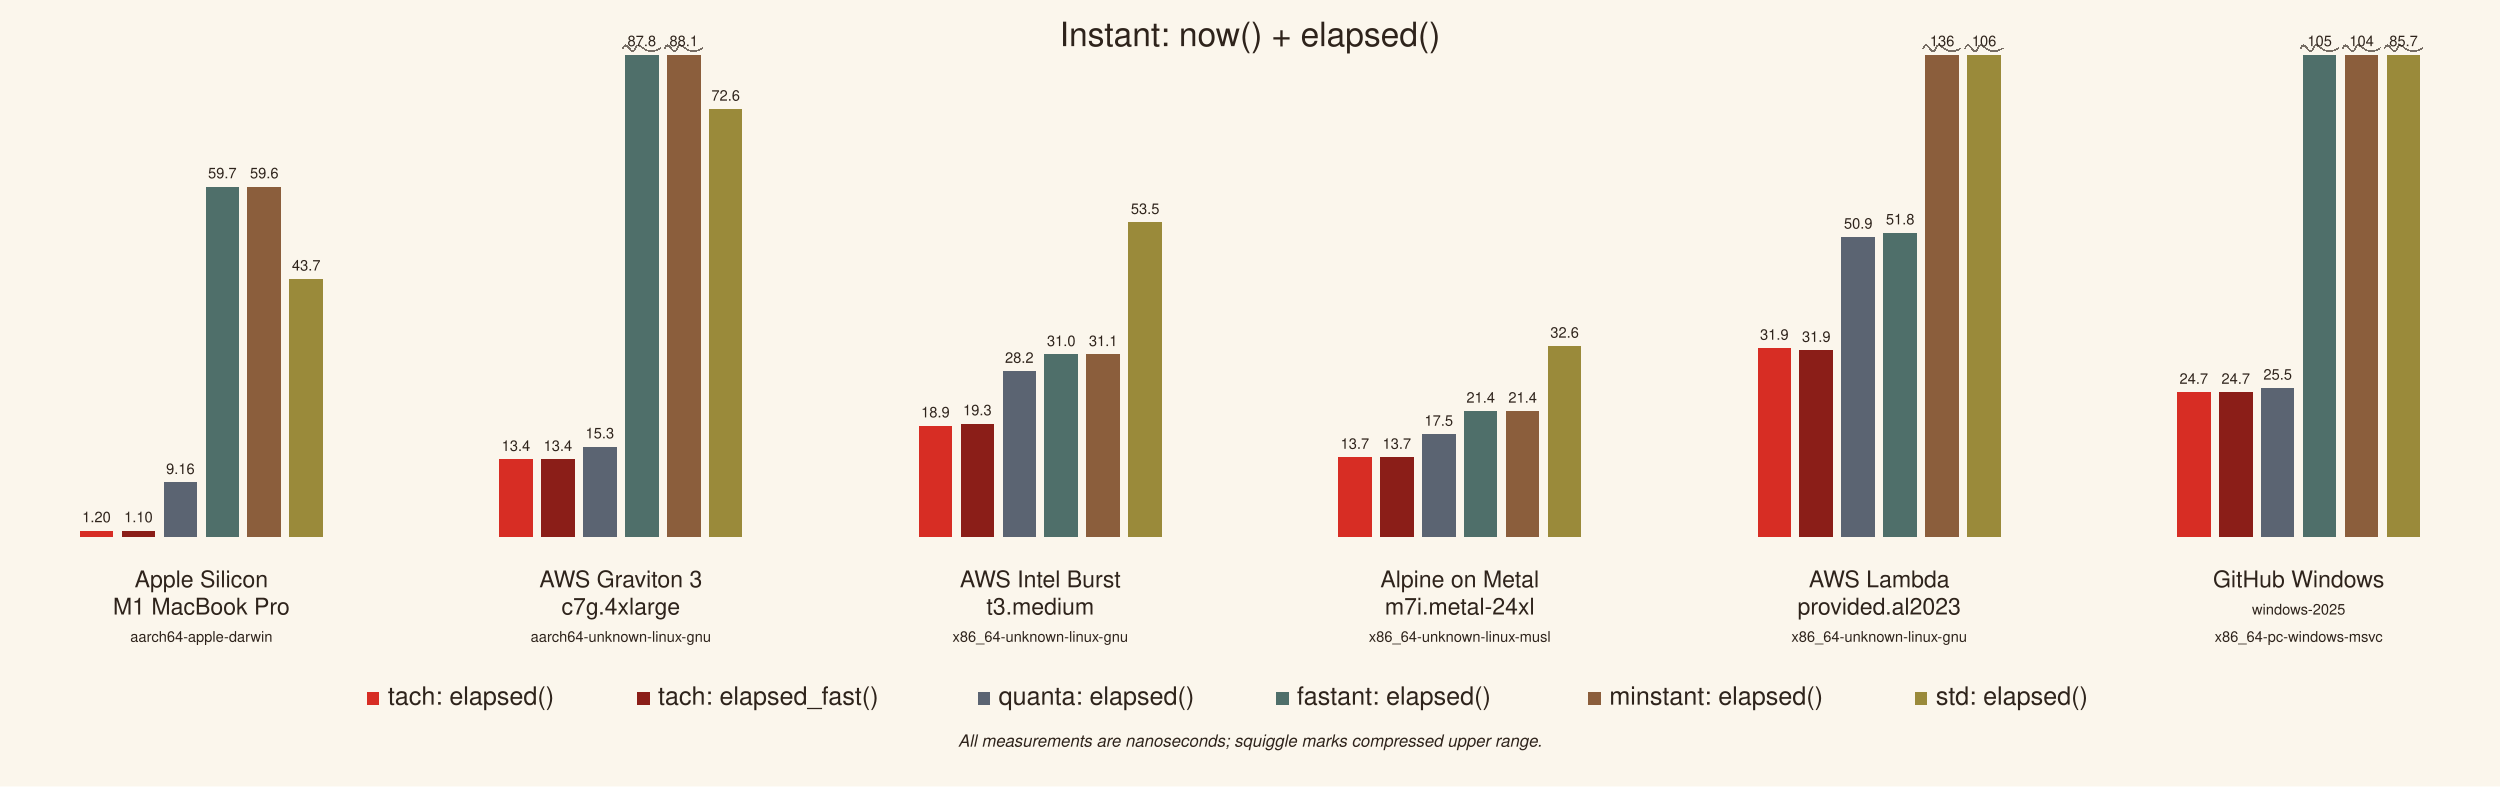
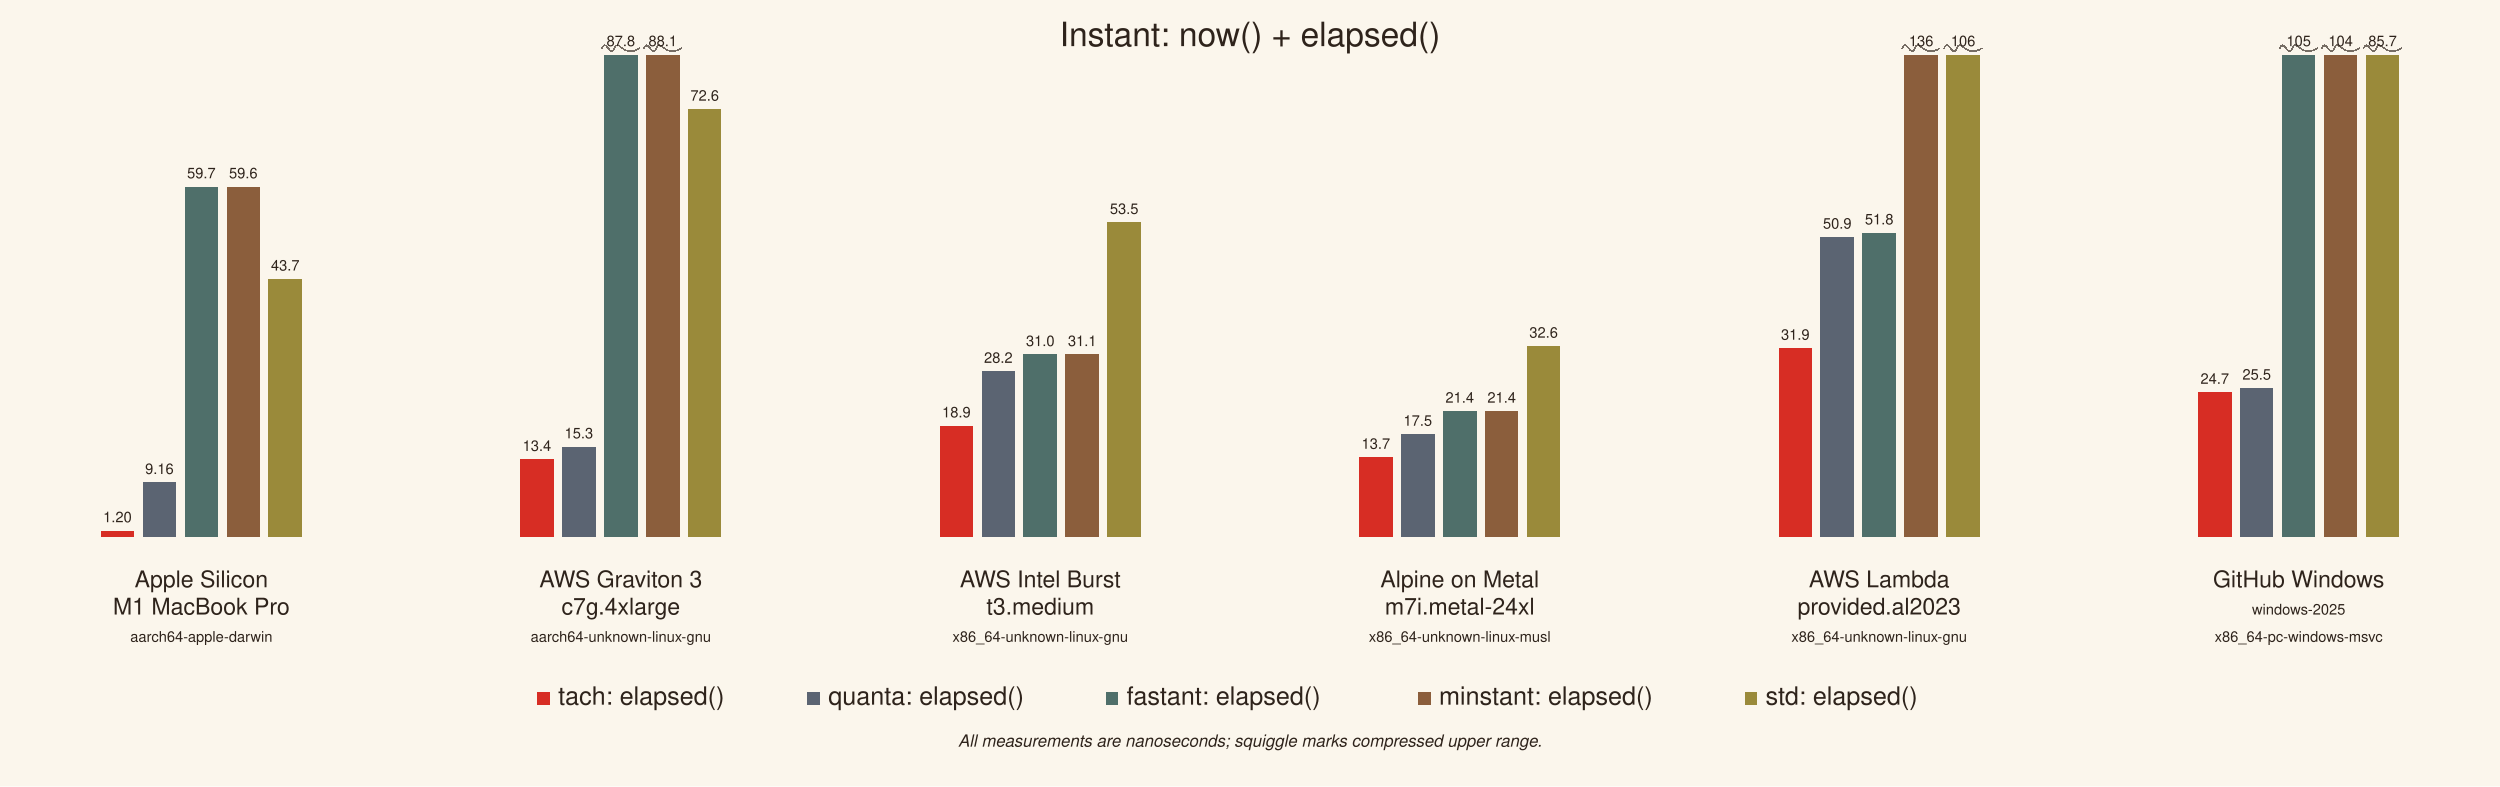
<svg xmlns="http://www.w3.org/2000/svg" width="1192" height="375" viewBox="0 0 1192 375">
  <rect width="1192" height="375" fill="#FBF6EC" />
  <g shape-rendering="crispEdges">
    <text x="596" y="22" text-anchor="middle" font-family="Avenir Next, Helvetica, Arial, sans-serif" font-size="16" fill="#2E231B">Instant: now() + elapsed()</text>
-     <rect x="174.92" y="330" width="6" height="6" fill="#D72D24" />
-     <text x="184.92" y="336" text-anchor="start" font-family="Avenir Next, Helvetica, Arial, sans-serif" font-size="12" fill="#2E231B">tach: elapsed()</text>
-     <rect x="303.72" y="330" width="6" height="6" fill="#8B1E18" />
-     <text x="313.72" y="336" text-anchor="start" font-family="Avenir Next, Helvetica, Arial, sans-serif" font-size="12" fill="#2E231B">tach: elapsed_fast()</text>
-     <rect x="466.12" y="330" width="6" height="6" fill="#5B6472" />
-     <text x="476.12" y="336" text-anchor="start" font-family="Avenir Next, Helvetica, Arial, sans-serif" font-size="12" fill="#2E231B">quanta: elapsed()</text>
-     <rect x="608.36" y="330" width="6" height="6" fill="#4F6F6A" />
-     <text x="618.36" y="336" text-anchor="start" font-family="Avenir Next, Helvetica, Arial, sans-serif" font-size="12" fill="#2E231B">fastant: elapsed()</text>
-     <rect x="757.32" y="330" width="6" height="6" fill="#8B5E3C" />
-     <text x="767.32" y="336" text-anchor="start" font-family="Avenir Next, Helvetica, Arial, sans-serif" font-size="12" fill="#2E231B">minstant: elapsed()</text>
-     <rect x="913" y="330" width="6" height="6" fill="#9A8A3A" />
-     <text x="923" y="336" text-anchor="start" font-family="Avenir Next, Helvetica, Arial, sans-serif" font-size="12" fill="#2E231B">std: elapsed()</text>
+     <rect x="256.12" y="330" width="6" height="6" fill="#D72D24" />
+     <text x="266.12" y="336" text-anchor="start" font-family="Avenir Next, Helvetica, Arial, sans-serif" font-size="12" fill="#2E231B">tach: elapsed()</text>
+     <rect x="384.92" y="330" width="6" height="6" fill="#5B6472" />
+     <text x="394.92" y="336" text-anchor="start" font-family="Avenir Next, Helvetica, Arial, sans-serif" font-size="12" fill="#2E231B">quanta: elapsed()</text>
+     <rect x="527.16" y="330" width="6" height="6" fill="#4F6F6A" />
+     <text x="537.16" y="336" text-anchor="start" font-family="Avenir Next, Helvetica, Arial, sans-serif" font-size="12" fill="#2E231B">fastant: elapsed()</text>
+     <rect x="676.12" y="330" width="6" height="6" fill="#8B5E3C" />
+     <text x="686.12" y="336" text-anchor="start" font-family="Avenir Next, Helvetica, Arial, sans-serif" font-size="12" fill="#2E231B">minstant: elapsed()</text>
+     <rect x="831.8" y="330" width="6" height="6" fill="#9A8A3A" />
+     <text x="841.8" y="336" text-anchor="start" font-family="Avenir Next, Helvetica, Arial, sans-serif" font-size="12" fill="#2E231B">std: elapsed()</text>
    <text x="596" y="356" text-anchor="middle" font-family="Avenir Next, Helvetica, Arial, sans-serif" font-size="8" font-style="italic" fill="#2E231B">All measurements are nanoseconds; squiggle marks compressed upper range.</text>
-     <rect x="38" y="253" width="16" height="3" fill="#D72D24" />
-     <text x="46" y="249" text-anchor="middle" font-family="Avenir Next, Helvetica, Arial, sans-serif" font-size="7" fill="#2E231B">1.20</text>
-     <rect x="58" y="253" width="16" height="3" fill="#8B1E18" />
-     <text x="66" y="249" text-anchor="middle" font-family="Avenir Next, Helvetica, Arial, sans-serif" font-size="7" fill="#2E231B">1.10</text>
-     <rect x="78" y="230" width="16" height="26" fill="#5B6472" />
-     <text x="86" y="226" text-anchor="middle" font-family="Avenir Next, Helvetica, Arial, sans-serif" font-size="7" fill="#2E231B">9.16</text>
-     <rect x="98" y="89" width="16" height="167" fill="#4F6F6A" />
-     <text x="106" y="85" text-anchor="middle" font-family="Avenir Next, Helvetica, Arial, sans-serif" font-size="7" fill="#2E231B">59.7</text>
-     <rect x="118" y="89" width="16" height="167" fill="#8B5E3C" />
-     <text x="126" y="85" text-anchor="middle" font-family="Avenir Next, Helvetica, Arial, sans-serif" font-size="7" fill="#2E231B">59.6</text>
-     <rect x="138" y="133" width="16" height="123" fill="#9A8A3A" />
-     <text x="146" y="129" text-anchor="middle" font-family="Avenir Next, Helvetica, Arial, sans-serif" font-size="7" fill="#2E231B">43.7</text>
+     <rect x="48" y="253" width="16" height="3" fill="#D72D24" />
+     <text x="56" y="249" text-anchor="middle" font-family="Avenir Next, Helvetica, Arial, sans-serif" font-size="7" fill="#2E231B">1.20</text>
+     <rect x="68" y="230" width="16" height="26" fill="#5B6472" />
+     <text x="76" y="226" text-anchor="middle" font-family="Avenir Next, Helvetica, Arial, sans-serif" font-size="7" fill="#2E231B">9.16</text>
+     <rect x="88" y="89" width="16" height="167" fill="#4F6F6A" />
+     <text x="96" y="85" text-anchor="middle" font-family="Avenir Next, Helvetica, Arial, sans-serif" font-size="7" fill="#2E231B">59.7</text>
+     <rect x="108" y="89" width="16" height="167" fill="#8B5E3C" />
+     <text x="116" y="85" text-anchor="middle" font-family="Avenir Next, Helvetica, Arial, sans-serif" font-size="7" fill="#2E231B">59.6</text>
+     <rect x="128" y="133" width="16" height="123" fill="#9A8A3A" />
+     <text x="136" y="129" text-anchor="middle" font-family="Avenir Next, Helvetica, Arial, sans-serif" font-size="7" fill="#2E231B">43.7</text>
    <text x="96" y="280" text-anchor="middle" font-family="Avenir Next, Helvetica, Arial, sans-serif" font-size="11" fill="#2E231B">Apple Silicon</text>
    <text x="96" y="293" text-anchor="middle" font-family="Avenir Next, Helvetica, Arial, sans-serif" font-size="11" fill="#2E231B">M1 MacBook Pro</text>
    <text x="96" y="306" text-anchor="middle" font-family="Avenir Next, Helvetica, Arial, sans-serif" font-size="7" fill="#2E231B">aarch64-apple-darwin</text>
-     <rect x="238" y="219" width="16" height="37" fill="#D72D24" />
-     <text x="246" y="215" text-anchor="middle" font-family="Avenir Next, Helvetica, Arial, sans-serif" font-size="7" fill="#2E231B">13.4</text>
-     <rect x="258" y="219" width="16" height="37" fill="#8B1E18" />
-     <text x="266" y="215" text-anchor="middle" font-family="Avenir Next, Helvetica, Arial, sans-serif" font-size="7" fill="#2E231B">13.4</text>
-     <rect x="278" y="213" width="16" height="43" fill="#5B6472" />
-     <text x="286" y="209" text-anchor="middle" font-family="Avenir Next, Helvetica, Arial, sans-serif" font-size="7" fill="#2E231B">15.3</text>
-     <rect x="298" y="26" width="16" height="230" fill="#4F6F6A" />
-     <path d="M297 23 C299 18 301 28 303 23 S307 28 315 23" stroke="#FBF6EC" stroke-width="4" fill="none" stroke-linecap="round" />
-     <path d="M297 23 C299 18 301 28 303 23 S307 28 315 23" stroke="#2E231B" stroke-width="0.8" fill="none" stroke-linecap="round" opacity="0.65" />
-     <text x="306" y="22" text-anchor="middle" font-family="Avenir Next, Helvetica, Arial, sans-serif" font-size="7" fill="#2E231B">87.8</text>
-     <rect x="318" y="26" width="16" height="230" fill="#8B5E3C" />
-     <path d="M317 23 C319 18 321 28 323 23 S327 28 335 23" stroke="#FBF6EC" stroke-width="4" fill="none" stroke-linecap="round" />
-     <path d="M317 23 C319 18 321 28 323 23 S327 28 335 23" stroke="#2E231B" stroke-width="0.8" fill="none" stroke-linecap="round" opacity="0.65" />
-     <text x="326" y="22" text-anchor="middle" font-family="Avenir Next, Helvetica, Arial, sans-serif" font-size="7" fill="#2E231B">88.1</text>
-     <rect x="338" y="52" width="16" height="204" fill="#9A8A3A" />
-     <text x="346" y="48" text-anchor="middle" font-family="Avenir Next, Helvetica, Arial, sans-serif" font-size="7" fill="#2E231B">72.6</text>
+     <rect x="248" y="219" width="16" height="37" fill="#D72D24" />
+     <text x="256" y="215" text-anchor="middle" font-family="Avenir Next, Helvetica, Arial, sans-serif" font-size="7" fill="#2E231B">13.4</text>
+     <rect x="268" y="213" width="16" height="43" fill="#5B6472" />
+     <text x="276" y="209" text-anchor="middle" font-family="Avenir Next, Helvetica, Arial, sans-serif" font-size="7" fill="#2E231B">15.3</text>
+     <rect x="288" y="26" width="16" height="230" fill="#4F6F6A" />
+     <path d="M287 23 C289 18 291 28 293 23 S297 28 305 23" stroke="#FBF6EC" stroke-width="4" fill="none" stroke-linecap="round" />
+     <path d="M287 23 C289 18 291 28 293 23 S297 28 305 23" stroke="#2E231B" stroke-width="0.8" fill="none" stroke-linecap="round" opacity="0.65" />
+     <text x="296" y="22" text-anchor="middle" font-family="Avenir Next, Helvetica, Arial, sans-serif" font-size="7" fill="#2E231B">87.8</text>
+     <rect x="308" y="26" width="16" height="230" fill="#8B5E3C" />
+     <path d="M307 23 C309 18 311 28 313 23 S317 28 325 23" stroke="#FBF6EC" stroke-width="4" fill="none" stroke-linecap="round" />
+     <path d="M307 23 C309 18 311 28 313 23 S317 28 325 23" stroke="#2E231B" stroke-width="0.8" fill="none" stroke-linecap="round" opacity="0.65" />
+     <text x="316" y="22" text-anchor="middle" font-family="Avenir Next, Helvetica, Arial, sans-serif" font-size="7" fill="#2E231B">88.1</text>
+     <rect x="328" y="52" width="16" height="204" fill="#9A8A3A" />
+     <text x="336" y="48" text-anchor="middle" font-family="Avenir Next, Helvetica, Arial, sans-serif" font-size="7" fill="#2E231B">72.6</text>
    <text x="296" y="280" text-anchor="middle" font-family="Avenir Next, Helvetica, Arial, sans-serif" font-size="11" fill="#2E231B">AWS Graviton 3</text>
    <text x="296" y="293" text-anchor="middle" font-family="Avenir Next, Helvetica, Arial, sans-serif" font-size="11" fill="#2E231B">c7g.4xlarge</text>
    <text x="296" y="306" text-anchor="middle" font-family="Avenir Next, Helvetica, Arial, sans-serif" font-size="7" fill="#2E231B">aarch64-unknown-linux-gnu</text>
-     <rect x="438" y="203" width="16" height="53" fill="#D72D24" />
-     <text x="446" y="199" text-anchor="middle" font-family="Avenir Next, Helvetica, Arial, sans-serif" font-size="7" fill="#2E231B">18.9</text>
-     <rect x="458" y="202" width="16" height="54" fill="#8B1E18" />
-     <text x="466" y="198" text-anchor="middle" font-family="Avenir Next, Helvetica, Arial, sans-serif" font-size="7" fill="#2E231B">19.3</text>
-     <rect x="478" y="177" width="16" height="79" fill="#5B6472" />
-     <text x="486" y="173" text-anchor="middle" font-family="Avenir Next, Helvetica, Arial, sans-serif" font-size="7" fill="#2E231B">28.2</text>
-     <rect x="498" y="169" width="16" height="87" fill="#4F6F6A" />
-     <text x="506" y="165" text-anchor="middle" font-family="Avenir Next, Helvetica, Arial, sans-serif" font-size="7" fill="#2E231B">31.0</text>
-     <rect x="518" y="169" width="16" height="87" fill="#8B5E3C" />
-     <text x="526" y="165" text-anchor="middle" font-family="Avenir Next, Helvetica, Arial, sans-serif" font-size="7" fill="#2E231B">31.1</text>
-     <rect x="538" y="106" width="16" height="150" fill="#9A8A3A" />
-     <text x="546" y="102" text-anchor="middle" font-family="Avenir Next, Helvetica, Arial, sans-serif" font-size="7" fill="#2E231B">53.5</text>
+     <rect x="448" y="203" width="16" height="53" fill="#D72D24" />
+     <text x="456" y="199" text-anchor="middle" font-family="Avenir Next, Helvetica, Arial, sans-serif" font-size="7" fill="#2E231B">18.9</text>
+     <rect x="468" y="177" width="16" height="79" fill="#5B6472" />
+     <text x="476" y="173" text-anchor="middle" font-family="Avenir Next, Helvetica, Arial, sans-serif" font-size="7" fill="#2E231B">28.2</text>
+     <rect x="488" y="169" width="16" height="87" fill="#4F6F6A" />
+     <text x="496" y="165" text-anchor="middle" font-family="Avenir Next, Helvetica, Arial, sans-serif" font-size="7" fill="#2E231B">31.0</text>
+     <rect x="508" y="169" width="16" height="87" fill="#8B5E3C" />
+     <text x="516" y="165" text-anchor="middle" font-family="Avenir Next, Helvetica, Arial, sans-serif" font-size="7" fill="#2E231B">31.1</text>
+     <rect x="528" y="106" width="16" height="150" fill="#9A8A3A" />
+     <text x="536" y="102" text-anchor="middle" font-family="Avenir Next, Helvetica, Arial, sans-serif" font-size="7" fill="#2E231B">53.5</text>
    <text x="496" y="280" text-anchor="middle" font-family="Avenir Next, Helvetica, Arial, sans-serif" font-size="11" fill="#2E231B">AWS Intel Burst</text>
    <text x="496" y="293" text-anchor="middle" font-family="Avenir Next, Helvetica, Arial, sans-serif" font-size="11" fill="#2E231B">t3.medium</text>
    <text x="496" y="306" text-anchor="middle" font-family="Avenir Next, Helvetica, Arial, sans-serif" font-size="7" fill="#2E231B">x86_64-unknown-linux-gnu</text>
-     <rect x="638" y="218" width="16" height="38" fill="#D72D24" />
-     <text x="646" y="214" text-anchor="middle" font-family="Avenir Next, Helvetica, Arial, sans-serif" font-size="7" fill="#2E231B">13.7</text>
-     <rect x="658" y="218" width="16" height="38" fill="#8B1E18" />
-     <text x="666" y="214" text-anchor="middle" font-family="Avenir Next, Helvetica, Arial, sans-serif" font-size="7" fill="#2E231B">13.7</text>
-     <rect x="678" y="207" width="16" height="49" fill="#5B6472" />
-     <text x="686" y="203" text-anchor="middle" font-family="Avenir Next, Helvetica, Arial, sans-serif" font-size="7" fill="#2E231B">17.5</text>
-     <rect x="698" y="196" width="16" height="60" fill="#4F6F6A" />
-     <text x="706" y="192" text-anchor="middle" font-family="Avenir Next, Helvetica, Arial, sans-serif" font-size="7" fill="#2E231B">21.4</text>
-     <rect x="718" y="196" width="16" height="60" fill="#8B5E3C" />
-     <text x="726" y="192" text-anchor="middle" font-family="Avenir Next, Helvetica, Arial, sans-serif" font-size="7" fill="#2E231B">21.4</text>
-     <rect x="738" y="165" width="16" height="91" fill="#9A8A3A" />
-     <text x="746" y="161" text-anchor="middle" font-family="Avenir Next, Helvetica, Arial, sans-serif" font-size="7" fill="#2E231B">32.6</text>
+     <rect x="648" y="218" width="16" height="38" fill="#D72D24" />
+     <text x="656" y="214" text-anchor="middle" font-family="Avenir Next, Helvetica, Arial, sans-serif" font-size="7" fill="#2E231B">13.7</text>
+     <rect x="668" y="207" width="16" height="49" fill="#5B6472" />
+     <text x="676" y="203" text-anchor="middle" font-family="Avenir Next, Helvetica, Arial, sans-serif" font-size="7" fill="#2E231B">17.5</text>
+     <rect x="688" y="196" width="16" height="60" fill="#4F6F6A" />
+     <text x="696" y="192" text-anchor="middle" font-family="Avenir Next, Helvetica, Arial, sans-serif" font-size="7" fill="#2E231B">21.4</text>
+     <rect x="708" y="196" width="16" height="60" fill="#8B5E3C" />
+     <text x="716" y="192" text-anchor="middle" font-family="Avenir Next, Helvetica, Arial, sans-serif" font-size="7" fill="#2E231B">21.4</text>
+     <rect x="728" y="165" width="16" height="91" fill="#9A8A3A" />
+     <text x="736" y="161" text-anchor="middle" font-family="Avenir Next, Helvetica, Arial, sans-serif" font-size="7" fill="#2E231B">32.6</text>
    <text x="696" y="280" text-anchor="middle" font-family="Avenir Next, Helvetica, Arial, sans-serif" font-size="11" fill="#2E231B">Alpine on Metal</text>
    <text x="696" y="293" text-anchor="middle" font-family="Avenir Next, Helvetica, Arial, sans-serif" font-size="11" fill="#2E231B">m7i.metal-24xl</text>
    <text x="696" y="306" text-anchor="middle" font-family="Avenir Next, Helvetica, Arial, sans-serif" font-size="7" fill="#2E231B">x86_64-unknown-linux-musl</text>
-     <rect x="838" y="166" width="16" height="90" fill="#D72D24" />
-     <text x="846" y="162" text-anchor="middle" font-family="Avenir Next, Helvetica, Arial, sans-serif" font-size="7" fill="#2E231B">31.9</text>
-     <rect x="858" y="167" width="16" height="89" fill="#8B1E18" />
-     <text x="866" y="163" text-anchor="middle" font-family="Avenir Next, Helvetica, Arial, sans-serif" font-size="7" fill="#2E231B">31.9</text>
-     <rect x="878" y="113" width="16" height="143" fill="#5B6472" />
-     <text x="886" y="109" text-anchor="middle" font-family="Avenir Next, Helvetica, Arial, sans-serif" font-size="7" fill="#2E231B">50.9</text>
-     <rect x="898" y="111" width="16" height="145" fill="#4F6F6A" />
-     <text x="906" y="107" text-anchor="middle" font-family="Avenir Next, Helvetica, Arial, sans-serif" font-size="7" fill="#2E231B">51.8</text>
-     <rect x="918" y="26" width="16" height="230" fill="#8B5E3C" />
-     <path d="M917 23 C919 18 921 28 923 23 S927 28 935 23" stroke="#FBF6EC" stroke-width="4" fill="none" stroke-linecap="round" />
-     <path d="M917 23 C919 18 921 28 923 23 S927 28 935 23" stroke="#2E231B" stroke-width="0.8" fill="none" stroke-linecap="round" opacity="0.65" />
-     <text x="926" y="22" text-anchor="middle" font-family="Avenir Next, Helvetica, Arial, sans-serif" font-size="7" fill="#2E231B">136</text>
-     <rect x="938" y="26" width="16" height="230" fill="#9A8A3A" />
-     <path d="M937 23 C939 18 941 28 943 23 S947 28 955 23" stroke="#FBF6EC" stroke-width="4" fill="none" stroke-linecap="round" />
-     <path d="M937 23 C939 18 941 28 943 23 S947 28 955 23" stroke="#2E231B" stroke-width="0.8" fill="none" stroke-linecap="round" opacity="0.65" />
-     <text x="946" y="22" text-anchor="middle" font-family="Avenir Next, Helvetica, Arial, sans-serif" font-size="7" fill="#2E231B">106</text>
+     <rect x="848" y="166" width="16" height="90" fill="#D72D24" />
+     <text x="856" y="162" text-anchor="middle" font-family="Avenir Next, Helvetica, Arial, sans-serif" font-size="7" fill="#2E231B">31.9</text>
+     <rect x="868" y="113" width="16" height="143" fill="#5B6472" />
+     <text x="876" y="109" text-anchor="middle" font-family="Avenir Next, Helvetica, Arial, sans-serif" font-size="7" fill="#2E231B">50.9</text>
+     <rect x="888" y="111" width="16" height="145" fill="#4F6F6A" />
+     <text x="896" y="107" text-anchor="middle" font-family="Avenir Next, Helvetica, Arial, sans-serif" font-size="7" fill="#2E231B">51.8</text>
+     <rect x="908" y="26" width="16" height="230" fill="#8B5E3C" />
+     <path d="M907 23 C909 18 911 28 913 23 S917 28 925 23" stroke="#FBF6EC" stroke-width="4" fill="none" stroke-linecap="round" />
+     <path d="M907 23 C909 18 911 28 913 23 S917 28 925 23" stroke="#2E231B" stroke-width="0.8" fill="none" stroke-linecap="round" opacity="0.65" />
+     <text x="916" y="22" text-anchor="middle" font-family="Avenir Next, Helvetica, Arial, sans-serif" font-size="7" fill="#2E231B">136</text>
+     <rect x="928" y="26" width="16" height="230" fill="#9A8A3A" />
+     <path d="M927 23 C929 18 931 28 933 23 S937 28 945 23" stroke="#FBF6EC" stroke-width="4" fill="none" stroke-linecap="round" />
+     <path d="M927 23 C929 18 931 28 933 23 S937 28 945 23" stroke="#2E231B" stroke-width="0.8" fill="none" stroke-linecap="round" opacity="0.65" />
+     <text x="936" y="22" text-anchor="middle" font-family="Avenir Next, Helvetica, Arial, sans-serif" font-size="7" fill="#2E231B">106</text>
    <text x="896" y="280" text-anchor="middle" font-family="Avenir Next, Helvetica, Arial, sans-serif" font-size="11" fill="#2E231B">AWS Lambda</text>
    <text x="896" y="293" text-anchor="middle" font-family="Avenir Next, Helvetica, Arial, sans-serif" font-size="11" fill="#2E231B">provided.al2023</text>
    <text x="896" y="306" text-anchor="middle" font-family="Avenir Next, Helvetica, Arial, sans-serif" font-size="7" fill="#2E231B">x86_64-unknown-linux-gnu</text>
-     <rect x="1038" y="187" width="16" height="69" fill="#D72D24" />
-     <text x="1046" y="183" text-anchor="middle" font-family="Avenir Next, Helvetica, Arial, sans-serif" font-size="7" fill="#2E231B">24.7</text>
-     <rect x="1058" y="187" width="16" height="69" fill="#8B1E18" />
-     <text x="1066" y="183" text-anchor="middle" font-family="Avenir Next, Helvetica, Arial, sans-serif" font-size="7" fill="#2E231B">24.7</text>
-     <rect x="1078" y="185" width="16" height="71" fill="#5B6472" />
-     <text x="1086" y="181" text-anchor="middle" font-family="Avenir Next, Helvetica, Arial, sans-serif" font-size="7" fill="#2E231B">25.5</text>
-     <rect x="1098" y="26" width="16" height="230" fill="#4F6F6A" />
-     <path d="M1097 23 C1099 18 1101 28 1103 23 S1107 28 1115 23" stroke="#FBF6EC" stroke-width="4" fill="none" stroke-linecap="round" />
-     <path d="M1097 23 C1099 18 1101 28 1103 23 S1107 28 1115 23" stroke="#2E231B" stroke-width="0.8" fill="none" stroke-linecap="round" opacity="0.65" />
-     <text x="1106" y="22" text-anchor="middle" font-family="Avenir Next, Helvetica, Arial, sans-serif" font-size="7" fill="#2E231B">105</text>
-     <rect x="1118" y="26" width="16" height="230" fill="#8B5E3C" />
-     <path d="M1117 23 C1119 18 1121 28 1123 23 S1127 28 1135 23" stroke="#FBF6EC" stroke-width="4" fill="none" stroke-linecap="round" />
-     <path d="M1117 23 C1119 18 1121 28 1123 23 S1127 28 1135 23" stroke="#2E231B" stroke-width="0.8" fill="none" stroke-linecap="round" opacity="0.65" />
-     <text x="1126" y="22" text-anchor="middle" font-family="Avenir Next, Helvetica, Arial, sans-serif" font-size="7" fill="#2E231B">104</text>
-     <rect x="1138" y="26" width="16" height="230" fill="#9A8A3A" />
-     <path d="M1137 23 C1139 18 1141 28 1143 23 S1147 28 1155 23" stroke="#FBF6EC" stroke-width="4" fill="none" stroke-linecap="round" />
-     <path d="M1137 23 C1139 18 1141 28 1143 23 S1147 28 1155 23" stroke="#2E231B" stroke-width="0.8" fill="none" stroke-linecap="round" opacity="0.65" />
-     <text x="1146" y="22" text-anchor="middle" font-family="Avenir Next, Helvetica, Arial, sans-serif" font-size="7" fill="#2E231B">85.7</text>
+     <rect x="1048" y="187" width="16" height="69" fill="#D72D24" />
+     <text x="1056" y="183" text-anchor="middle" font-family="Avenir Next, Helvetica, Arial, sans-serif" font-size="7" fill="#2E231B">24.7</text>
+     <rect x="1068" y="185" width="16" height="71" fill="#5B6472" />
+     <text x="1076" y="181" text-anchor="middle" font-family="Avenir Next, Helvetica, Arial, sans-serif" font-size="7" fill="#2E231B">25.5</text>
+     <rect x="1088" y="26" width="16" height="230" fill="#4F6F6A" />
+     <path d="M1087 23 C1089 18 1091 28 1093 23 S1097 28 1105 23" stroke="#FBF6EC" stroke-width="4" fill="none" stroke-linecap="round" />
+     <path d="M1087 23 C1089 18 1091 28 1093 23 S1097 28 1105 23" stroke="#2E231B" stroke-width="0.8" fill="none" stroke-linecap="round" opacity="0.65" />
+     <text x="1096" y="22" text-anchor="middle" font-family="Avenir Next, Helvetica, Arial, sans-serif" font-size="7" fill="#2E231B">105</text>
+     <rect x="1108" y="26" width="16" height="230" fill="#8B5E3C" />
+     <path d="M1107 23 C1109 18 1111 28 1113 23 S1117 28 1125 23" stroke="#FBF6EC" stroke-width="4" fill="none" stroke-linecap="round" />
+     <path d="M1107 23 C1109 18 1111 28 1113 23 S1117 28 1125 23" stroke="#2E231B" stroke-width="0.8" fill="none" stroke-linecap="round" opacity="0.65" />
+     <text x="1116" y="22" text-anchor="middle" font-family="Avenir Next, Helvetica, Arial, sans-serif" font-size="7" fill="#2E231B">104</text>
+     <rect x="1128" y="26" width="16" height="230" fill="#9A8A3A" />
+     <path d="M1127 23 C1129 18 1131 28 1133 23 S1137 28 1145 23" stroke="#FBF6EC" stroke-width="4" fill="none" stroke-linecap="round" />
+     <path d="M1127 23 C1129 18 1131 28 1133 23 S1137 28 1145 23" stroke="#2E231B" stroke-width="0.8" fill="none" stroke-linecap="round" opacity="0.65" />
+     <text x="1136" y="22" text-anchor="middle" font-family="Avenir Next, Helvetica, Arial, sans-serif" font-size="7" fill="#2E231B">85.7</text>
    <text x="1096" y="280" text-anchor="middle" font-family="Avenir Next, Helvetica, Arial, sans-serif" font-size="11" fill="#2E231B">GitHub Windows</text>
    <text x="1096" y="293" text-anchor="middle" font-family="Avenir Next, Helvetica, Arial, sans-serif" font-size="7" fill="#2E231B">windows-2025</text>
    <text x="1096" y="306" text-anchor="middle" font-family="Avenir Next, Helvetica, Arial, sans-serif" font-size="7" fill="#2E231B">x86_64-pc-windows-msvc</text>
  </g>
</svg>
